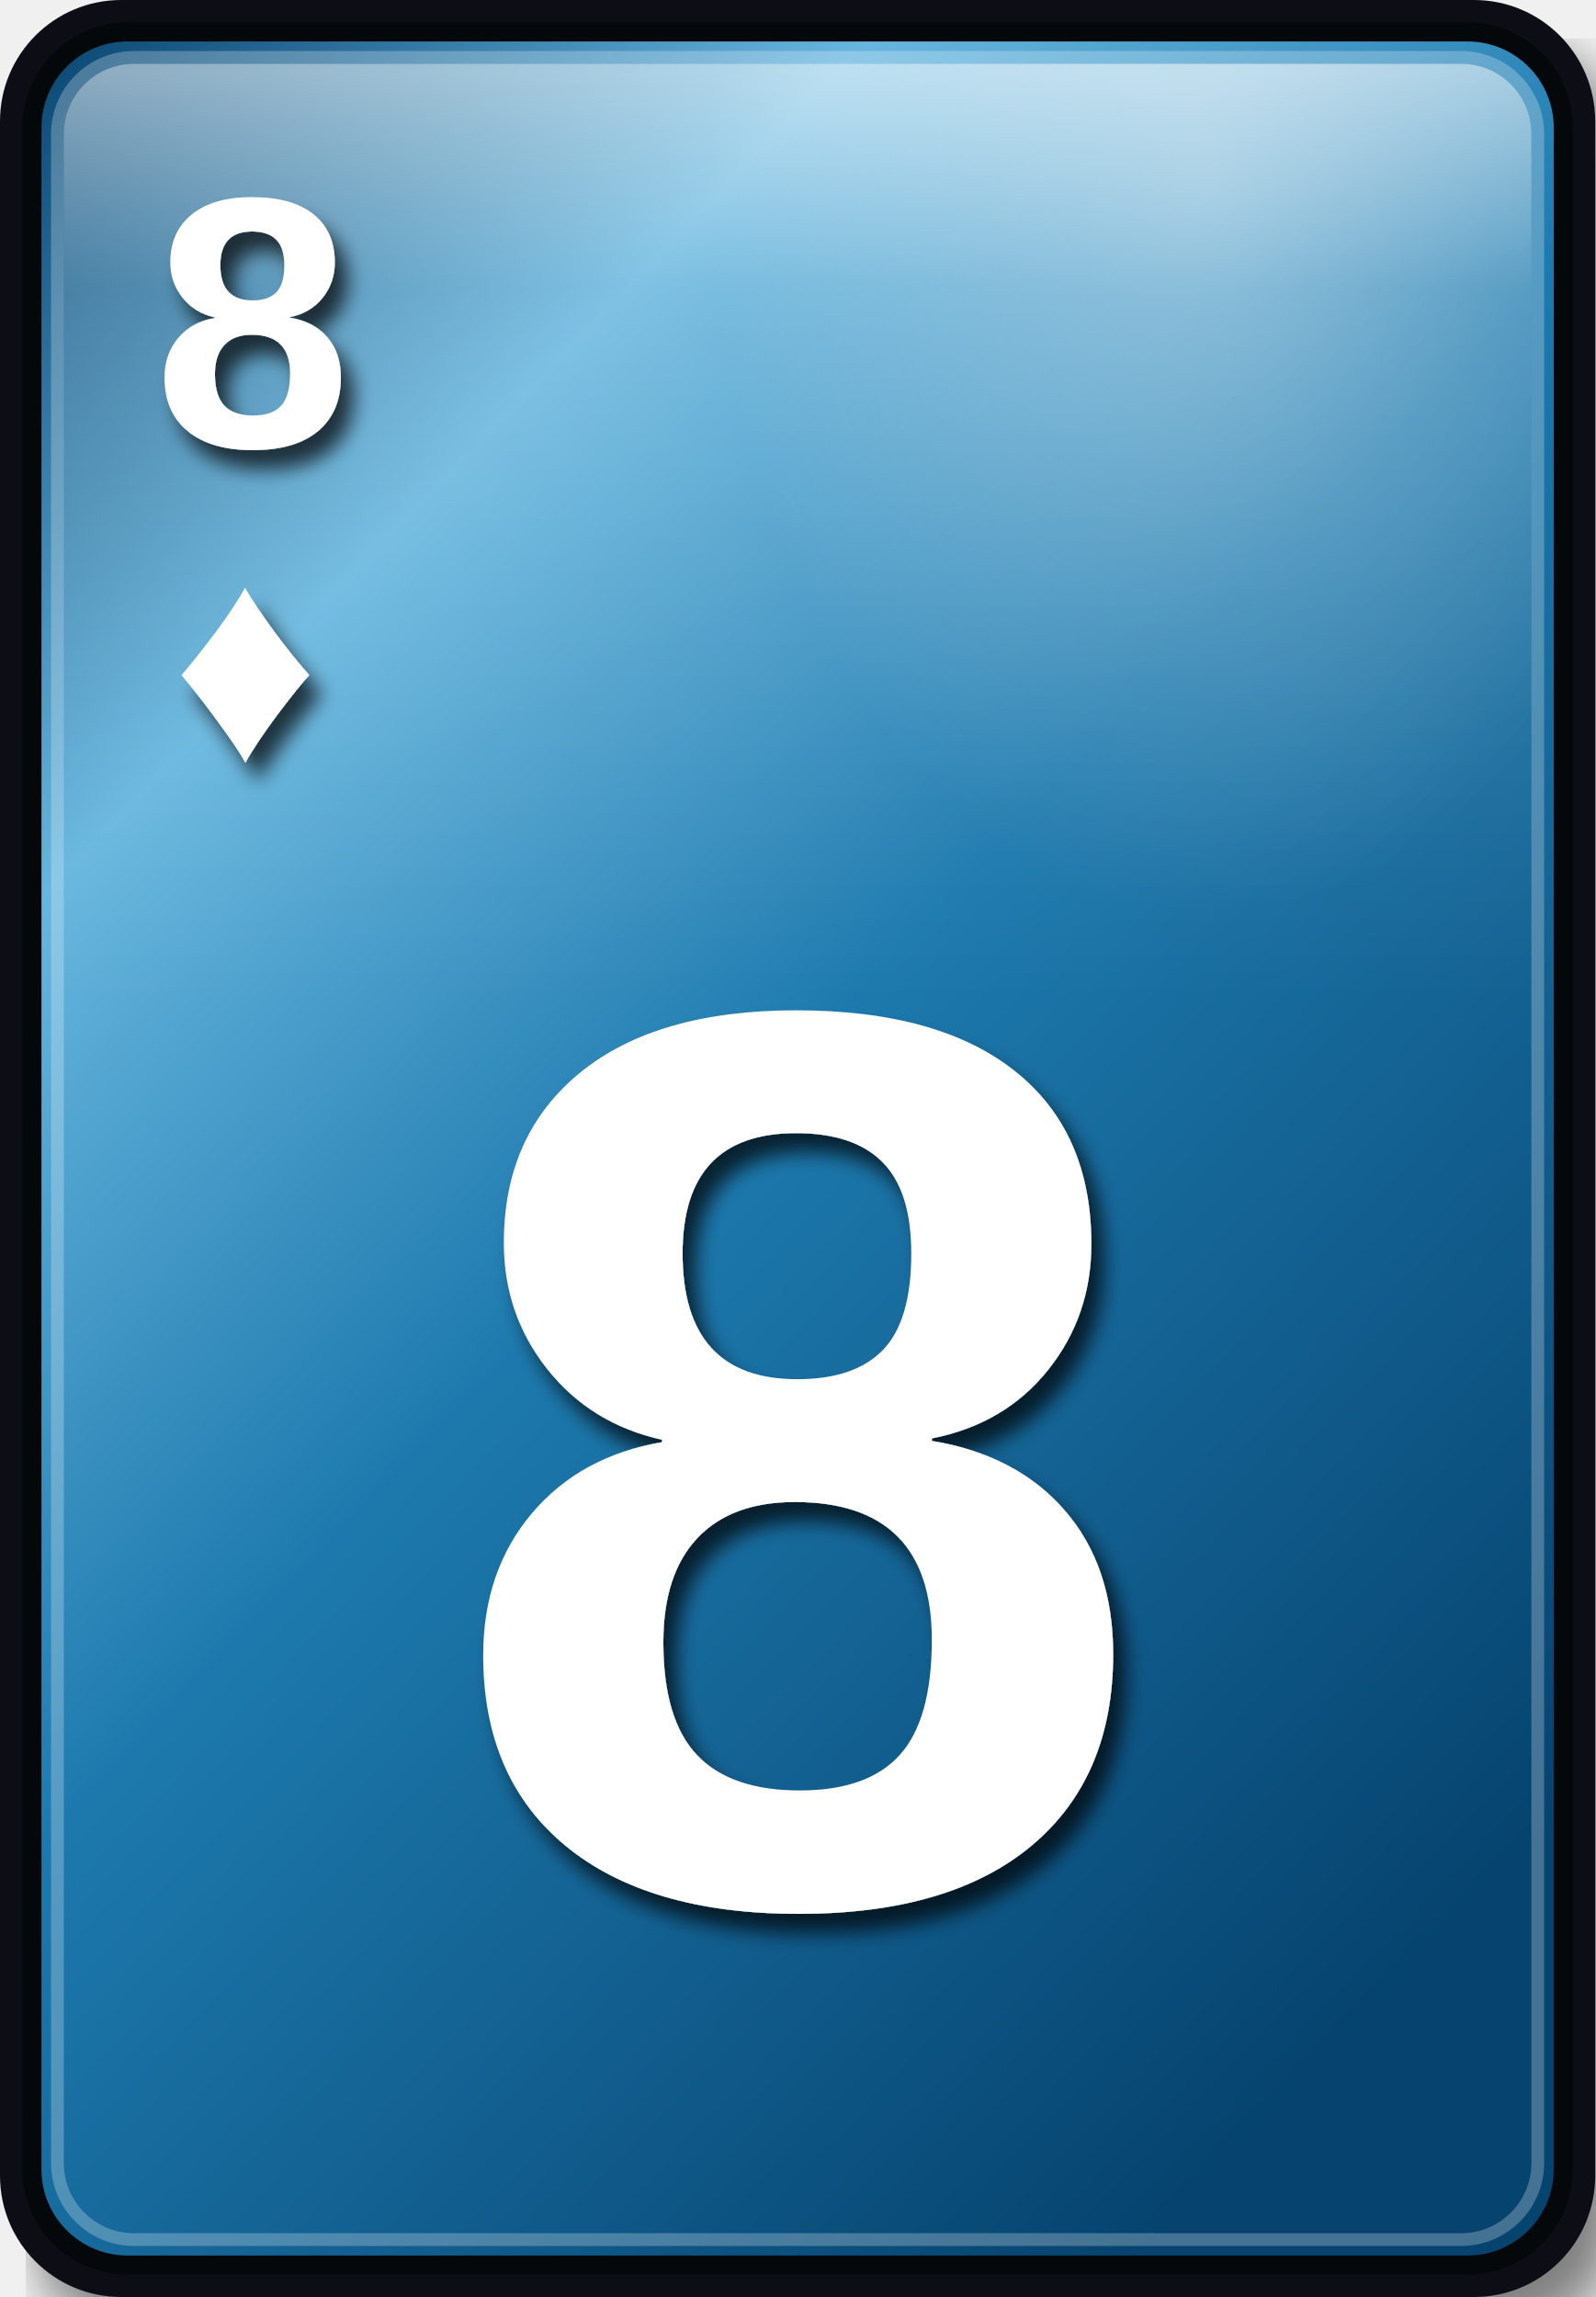
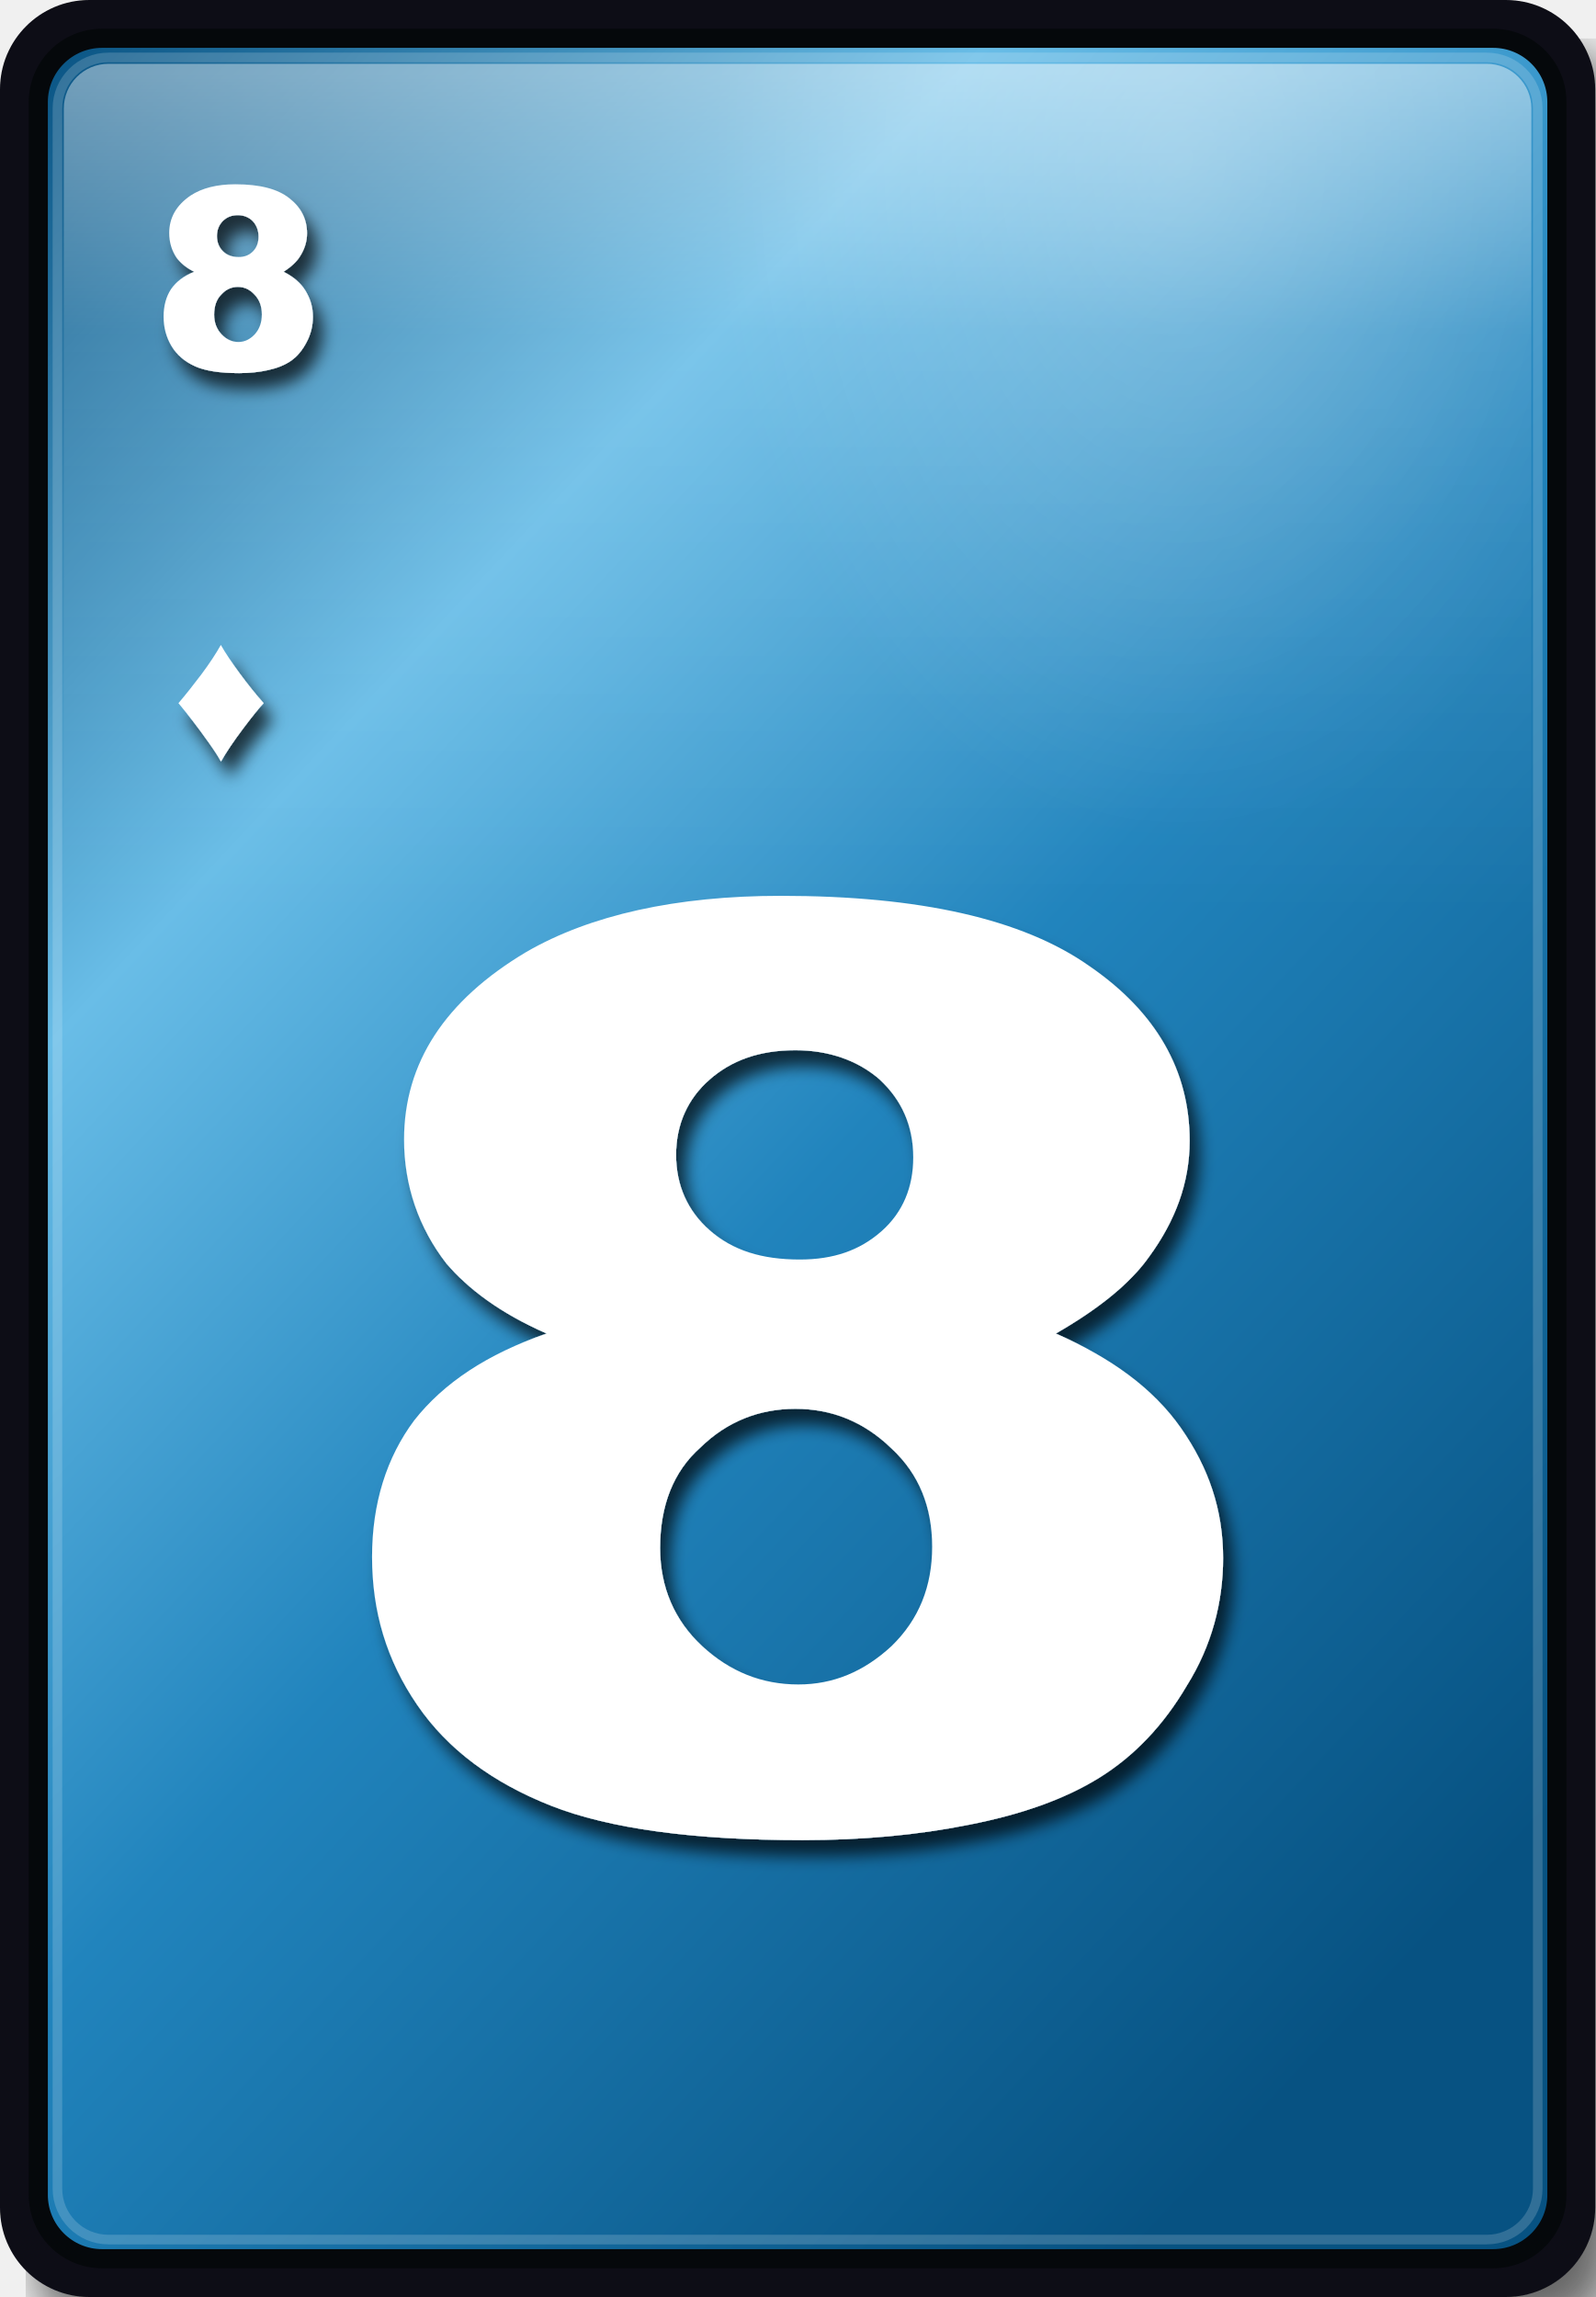
<svg xmlns="http://www.w3.org/2000/svg" viewBox="0 0 250 360">
-   <g transform="translate(0 0) scale(1)">
+   <g transform="translate(0 0) scale(1)" shape-rendering="geometricPrecision" text-rendering="geometricPrecision">
    <defs>
-       <linearGradient id="gradient-8d" x1="0" y1="0" x2="0.72" y2="1">
-         <stop stop-color="#06436f" />
-         <stop offset=".26" stop-color="#67b6de" />
-         <stop offset=".54" stop-color="#1d79ad" />
-         <stop offset="1" stop-color="#06436f" />
+       <linearGradient id="gradient-8d" x1="0" y1="0" x2=".72" y2="1">
+         <stop stop-color="#075282" />
+         <stop offset=".3" stop-color="#69bde7" />
+         <stop offset=".58" stop-color="#2184bd" />
+         <stop offset="1" stop-color="#075282" />
      </linearGradient>
      <linearGradient id="shine-8d" x1="0" y1="0" x2="0" y2="1">
-         <stop stop-color="#fff" stop-opacity=".52" />
-         <stop offset=".1" stop-color="#fff" stop-opacity=".16" />
-         <stop offset=".43" stop-color="#fff" stop-opacity="0" />
+         <stop stop-color="#fff" stop-opacity=".42" />
+         <stop offset=".12" stop-color="#fff" stop-opacity=".12" />
+         <stop offset=".39" stop-color="#fff" stop-opacity="0" />
      </linearGradient>
-       <radialGradient id="glow-8d" cx="78%" cy="5%" r="68%">
-         <stop stop-color="#fff" stop-opacity=".35" />
-         <stop offset=".5" stop-color="#fff" stop-opacity="0" />
+       <radialGradient id="glow-8d" cx="76%" cy="4%" r="66%">
+         <stop stop-color="#fff" stop-opacity=".22" />
+         <stop offset=".48" stop-color="#fff" stop-opacity="0" />
      </radialGradient>
-       <filter id="shadow-8d" x="-20%" y="-20%" width="140%" height="140%">
-         <feDropShadow dx="4" dy="6" stdDeviation="4" flood-color="#000" flood-opacity=".48" />
+       <filter id="shadow-8d" x="-20%" y="-20%" width="145%" height="150%">
+         <feDropShadow dx="4" dy="6" stdDeviation="4" flood-color="#000" flood-opacity=".58" />
      </filter>
-       <filter id="text-shadow-8d" x="-20%" y="-20%" width="140%" height="150%">
-         <feDropShadow dx="2" dy="3" stdDeviation="1.5" flood-color="#000" flood-opacity=".72" />
+       <filter id="text-shadow-8d" x="-25%" y="-25%" width="150%" height="155%">
+         <feDropShadow dx="1.5" dy="2.5" stdDeviation="1.2" flood-color="#000" flood-opacity=".7" />
      </filter>
    </defs>
-     <rect x="0" y="0" width="250" height="360" rx="19" fill="#0a0e14" filter="url(#shadow-8d)" />
-     <rect x="5" y="5" width="240" height="350" rx="15" fill="url(#gradient-8d)" stroke="#05080b" stroke-width="3" />
-     <rect x="9" y="9" width="232" height="342" rx="12" fill="none" stroke="#fff" stroke-opacity=".25" stroke-width="2" />
-     <rect x="10" y="10" width="230" height="340" rx="11" fill="url(#glow-8d)" />
-     <rect x="10" y="10" width="230" height="340" rx="11" fill="url(#shine-8d)" />
+     <rect x="0" y="0" width="250" height="360" rx="14" fill="#0a0e14" filter="url(#shadow-8d)" />
+     <rect x="6" y="6" width="238" height="348" rx="10" fill="url(#gradient-8d)" stroke="#05080b" stroke-width="3" />
+     <rect x="9" y="9" width="232" height="342" rx="8" fill="none" stroke="#fff" stroke-opacity=".17" stroke-width="1.5" />
+     <rect x="10" y="10" width="230" height="340" rx="7" fill="url(#glow-8d)" />
+     <rect x="10" y="10" width="230" height="340" rx="7" fill="url(#shine-8d)" />
    <g fill="#fff" filter="url(#text-shadow-8d)">
-       <text x="24" y="70" font-family="Arial Black, Arial, sans-serif" font-size="56" font-weight="900" letter-spacing="-3">8</text>
-       <text x="27" y="119" font-family="Georgia, 'Times New Roman', serif" font-size="45">♦</text>
-       <text x="125" y="298" text-anchor="middle" font-family="Arial Black, Arial, sans-serif" font-size="200" font-weight="900" letter-spacing="-7">8</text>
+       <path d="M0.161,-0.385C0.129,-0.401 0.107,-0.42 0.092,-0.44 0.073,-0.468 0.063,-0.501 0.063,-0.537 0.063,-0.597 0.091,-0.646 0.147,-0.684 0.191,-0.713 0.25,-0.728 0.322,-0.728 0.417,-0.728 0.488,-0.71 0.534,-0.673 0.58,-0.637 0.603,-0.591 0.603,-0.536 0.603,-0.503 0.593,-0.473 0.575,-0.445 0.562,-0.424 0.54,-0.404 0.511,-0.385 0.549,-0.366 0.578,-0.342 0.597,-0.311 0.616,-0.28 0.626,-0.247 0.626,-0.209 0.626,-0.174 0.618,-0.14 0.601,-0.109 0.585,-0.078 0.565,-0.054 0.541,-0.037 0.517,-0.02 0.487,-0.008 0.451,0 0.416,0.008 0.378,0.012 0.337,0.012 0.262,0.012 0.204,0.003 0.164,-0.015 0.124,-0.033 0.093,-0.059 0.072,-0.094 0.051,-0.129 0.041,-0.167 0.041,-0.21 0.041,-0.252 0.051,-0.288 0.07,-0.317 0.09,-0.346 0.12,-0.369 0.161,-0.385z M0.25,-0.525C0.25,-0.501 0.258,-0.481 0.273,-0.466 0.289,-0.45 0.309,-0.443 0.335,-0.443 0.358,-0.443 0.376,-0.45 0.391,-0.465 0.406,-0.48 0.413,-0.5 0.413,-0.523 0.413,-0.548 0.405,-0.568 0.39,-0.584 0.375,-0.599 0.355,-0.607 0.332,-0.607 0.307,-0.607 0.288,-0.599 0.273,-0.584 0.258,-0.569 0.25,-0.549 0.25,-0.525z M0.239,-0.217C0.239,-0.186 0.249,-0.16 0.268,-0.14 0.287,-0.12 0.309,-0.11 0.334,-0.11 0.358,-0.11 0.379,-0.12 0.398,-0.14 0.417,-0.161 0.426,-0.187 0.426,-0.218 0.426,-0.249 0.417,-0.275 0.398,-0.295 0.379,-0.316 0.357,-0.326 0.332,-0.326 0.307,-0.326 0.285,-0.316 0.267,-0.296 0.248,-0.277 0.239,-0.25 0.239,-0.217z" transform="matrix(40 0 0 40 24 58)" />
+       <text x="27" y="119" font-family="Georgia, 'Times New Roman', serif" font-size="30">♦</text>
+       <path d="M0.161,-0.385C0.129,-0.401 0.107,-0.42 0.092,-0.44 0.073,-0.468 0.063,-0.501 0.063,-0.537 0.063,-0.597 0.091,-0.646 0.147,-0.684 0.191,-0.713 0.25,-0.728 0.322,-0.728 0.417,-0.728 0.488,-0.71 0.534,-0.673 0.58,-0.637 0.603,-0.591 0.603,-0.536 0.603,-0.503 0.593,-0.473 0.575,-0.445 0.562,-0.424 0.54,-0.404 0.511,-0.385 0.549,-0.366 0.578,-0.342 0.597,-0.311 0.616,-0.28 0.626,-0.247 0.626,-0.209 0.626,-0.174 0.618,-0.14 0.601,-0.109 0.585,-0.078 0.565,-0.054 0.541,-0.037 0.517,-0.02 0.487,-0.008 0.451,0 0.416,0.008 0.378,0.012 0.337,0.012 0.262,0.012 0.204,0.003 0.164,-0.015 0.124,-0.033 0.093,-0.059 0.072,-0.094 0.051,-0.129 0.041,-0.167 0.041,-0.21 0.041,-0.252 0.051,-0.288 0.07,-0.317 0.09,-0.346 0.12,-0.369 0.161,-0.385z M0.25,-0.525C0.25,-0.501 0.258,-0.481 0.273,-0.466 0.289,-0.45 0.309,-0.443 0.335,-0.443 0.358,-0.443 0.376,-0.45 0.391,-0.465 0.406,-0.48 0.413,-0.5 0.413,-0.523 0.413,-0.548 0.405,-0.568 0.39,-0.584 0.375,-0.599 0.355,-0.607 0.332,-0.607 0.307,-0.607 0.288,-0.599 0.273,-0.584 0.258,-0.569 0.25,-0.549 0.25,-0.525z M0.239,-0.217C0.239,-0.186 0.249,-0.16 0.268,-0.14 0.287,-0.12 0.309,-0.11 0.334,-0.11 0.358,-0.11 0.379,-0.12 0.398,-0.14 0.417,-0.161 0.426,-0.187 0.426,-0.218 0.426,-0.249 0.417,-0.275 0.398,-0.295 0.379,-0.316 0.357,-0.326 0.332,-0.326 0.307,-0.326 0.285,-0.316 0.267,-0.296 0.248,-0.277 0.239,-0.25 0.239,-0.217z" transform="matrix(228 0 0 200 48.96289 286)" />
    </g>
  </g>
</svg>
